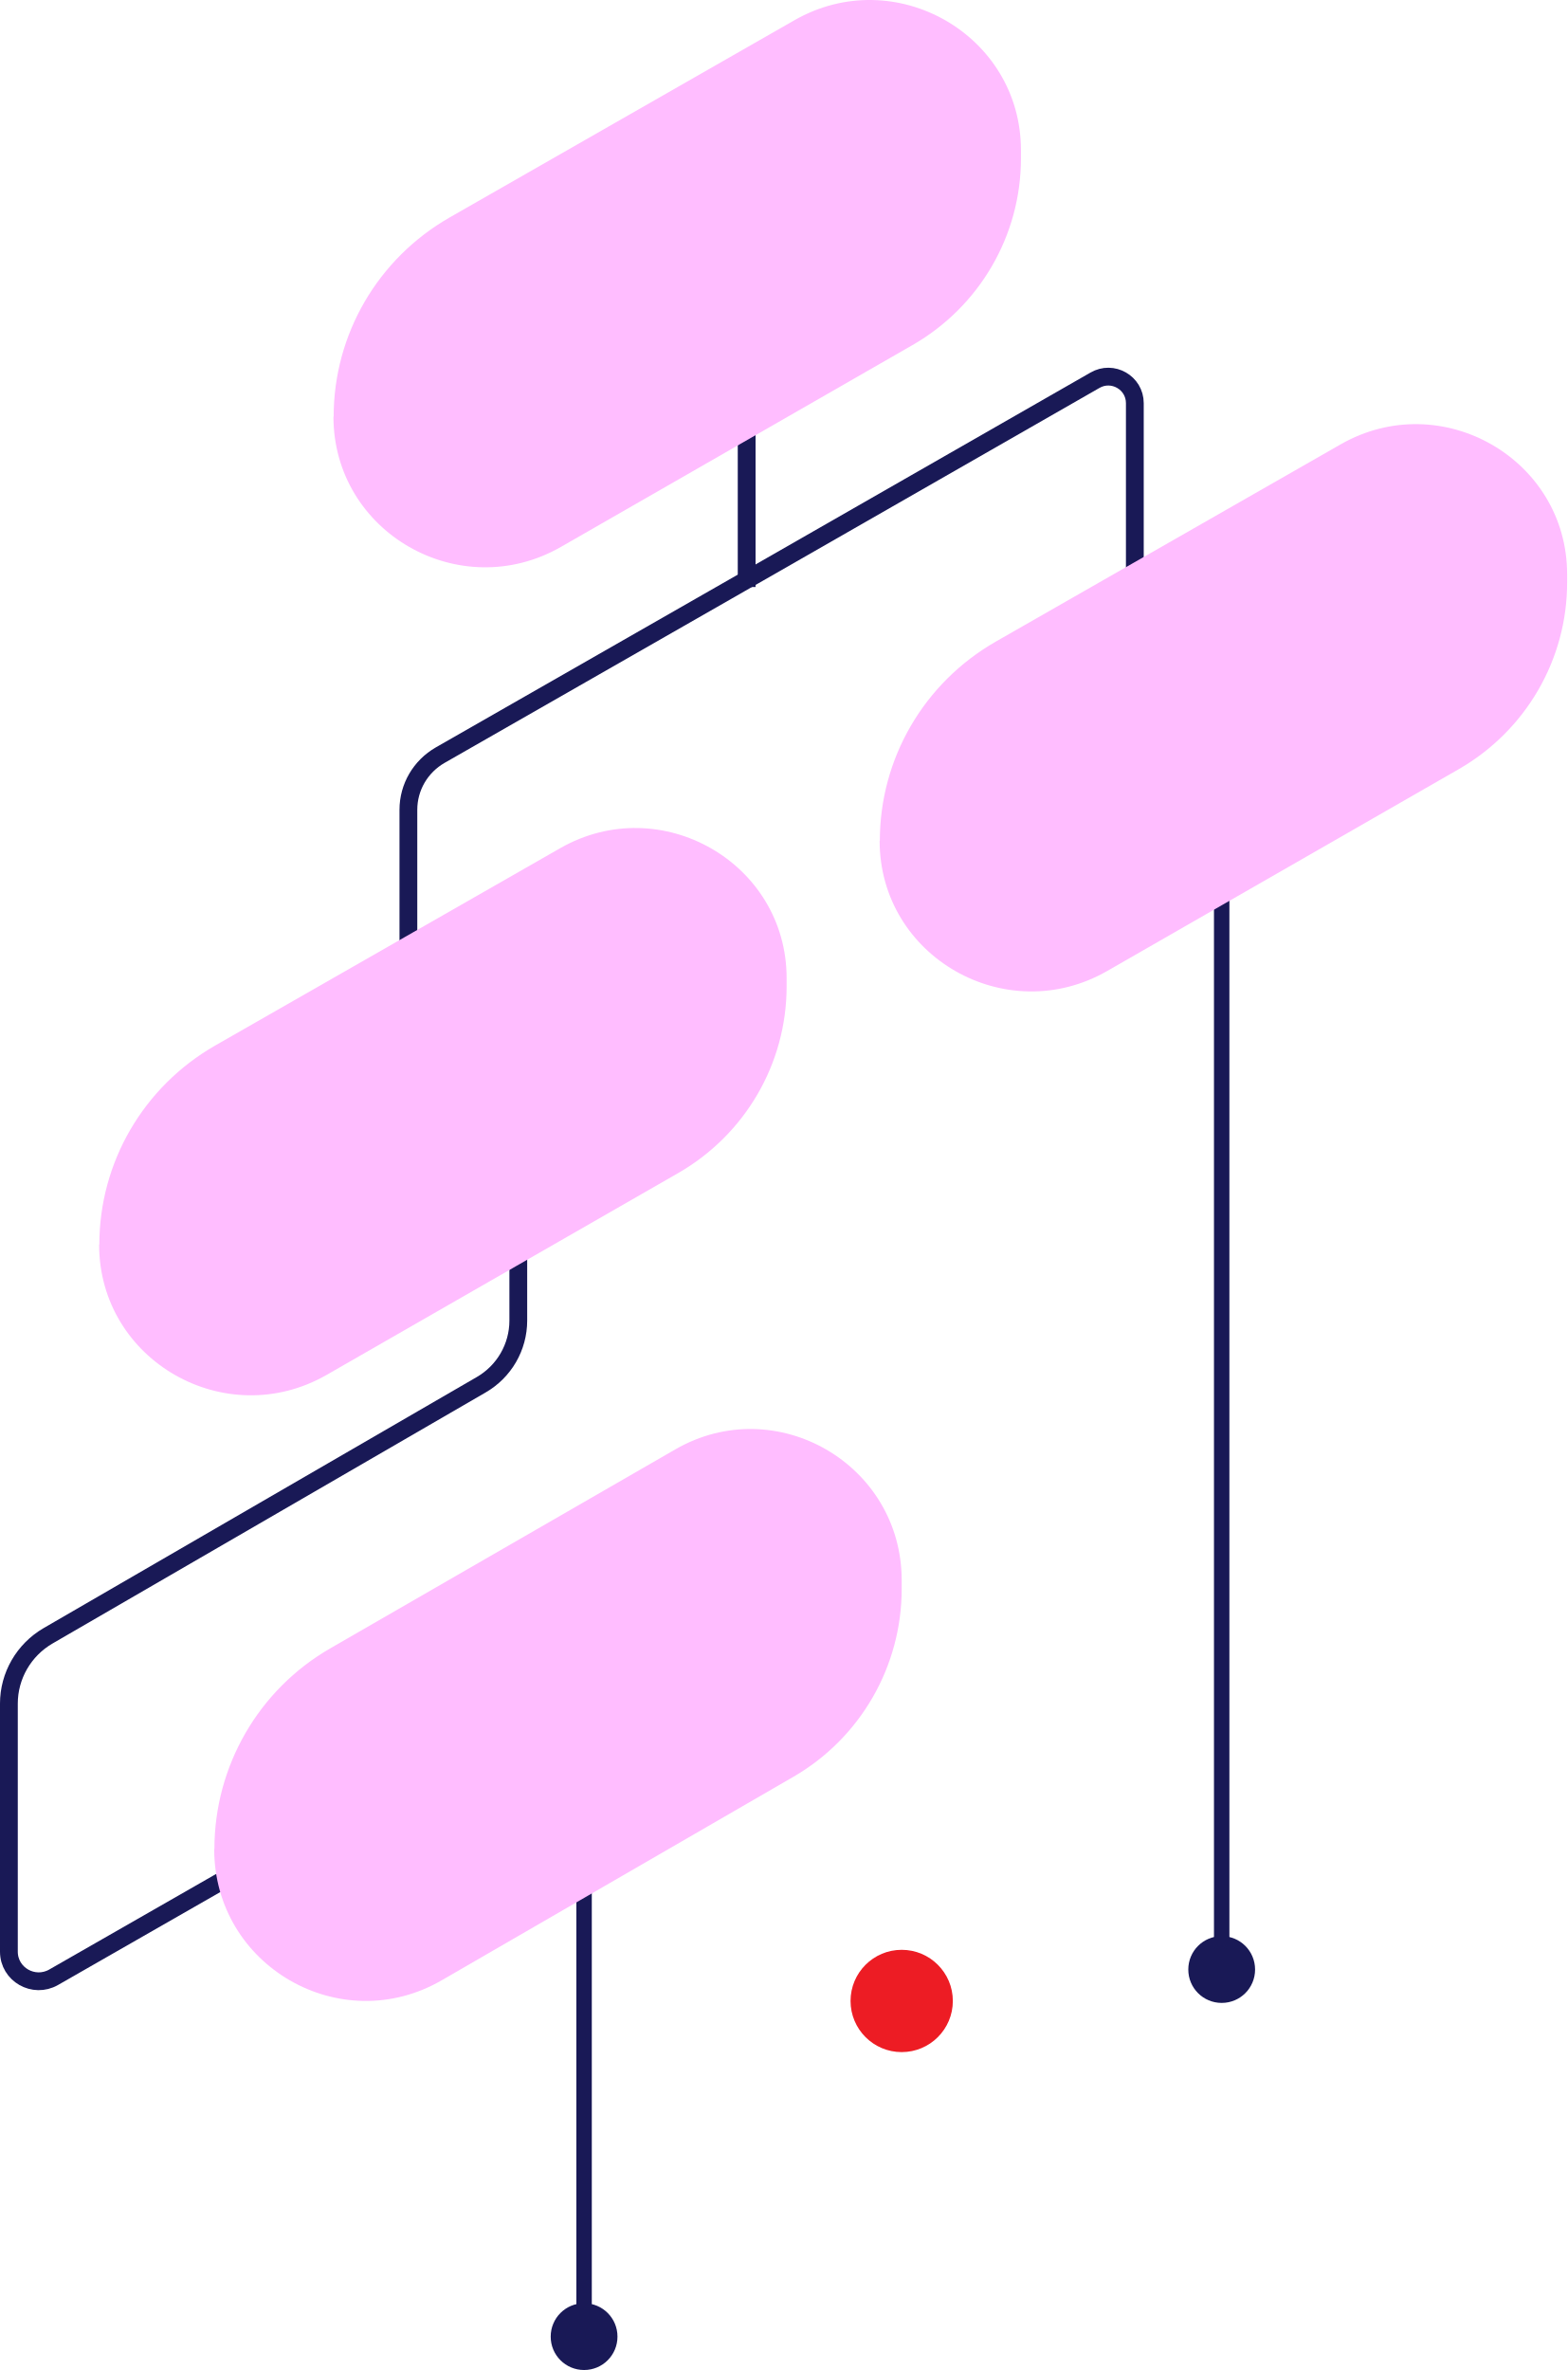
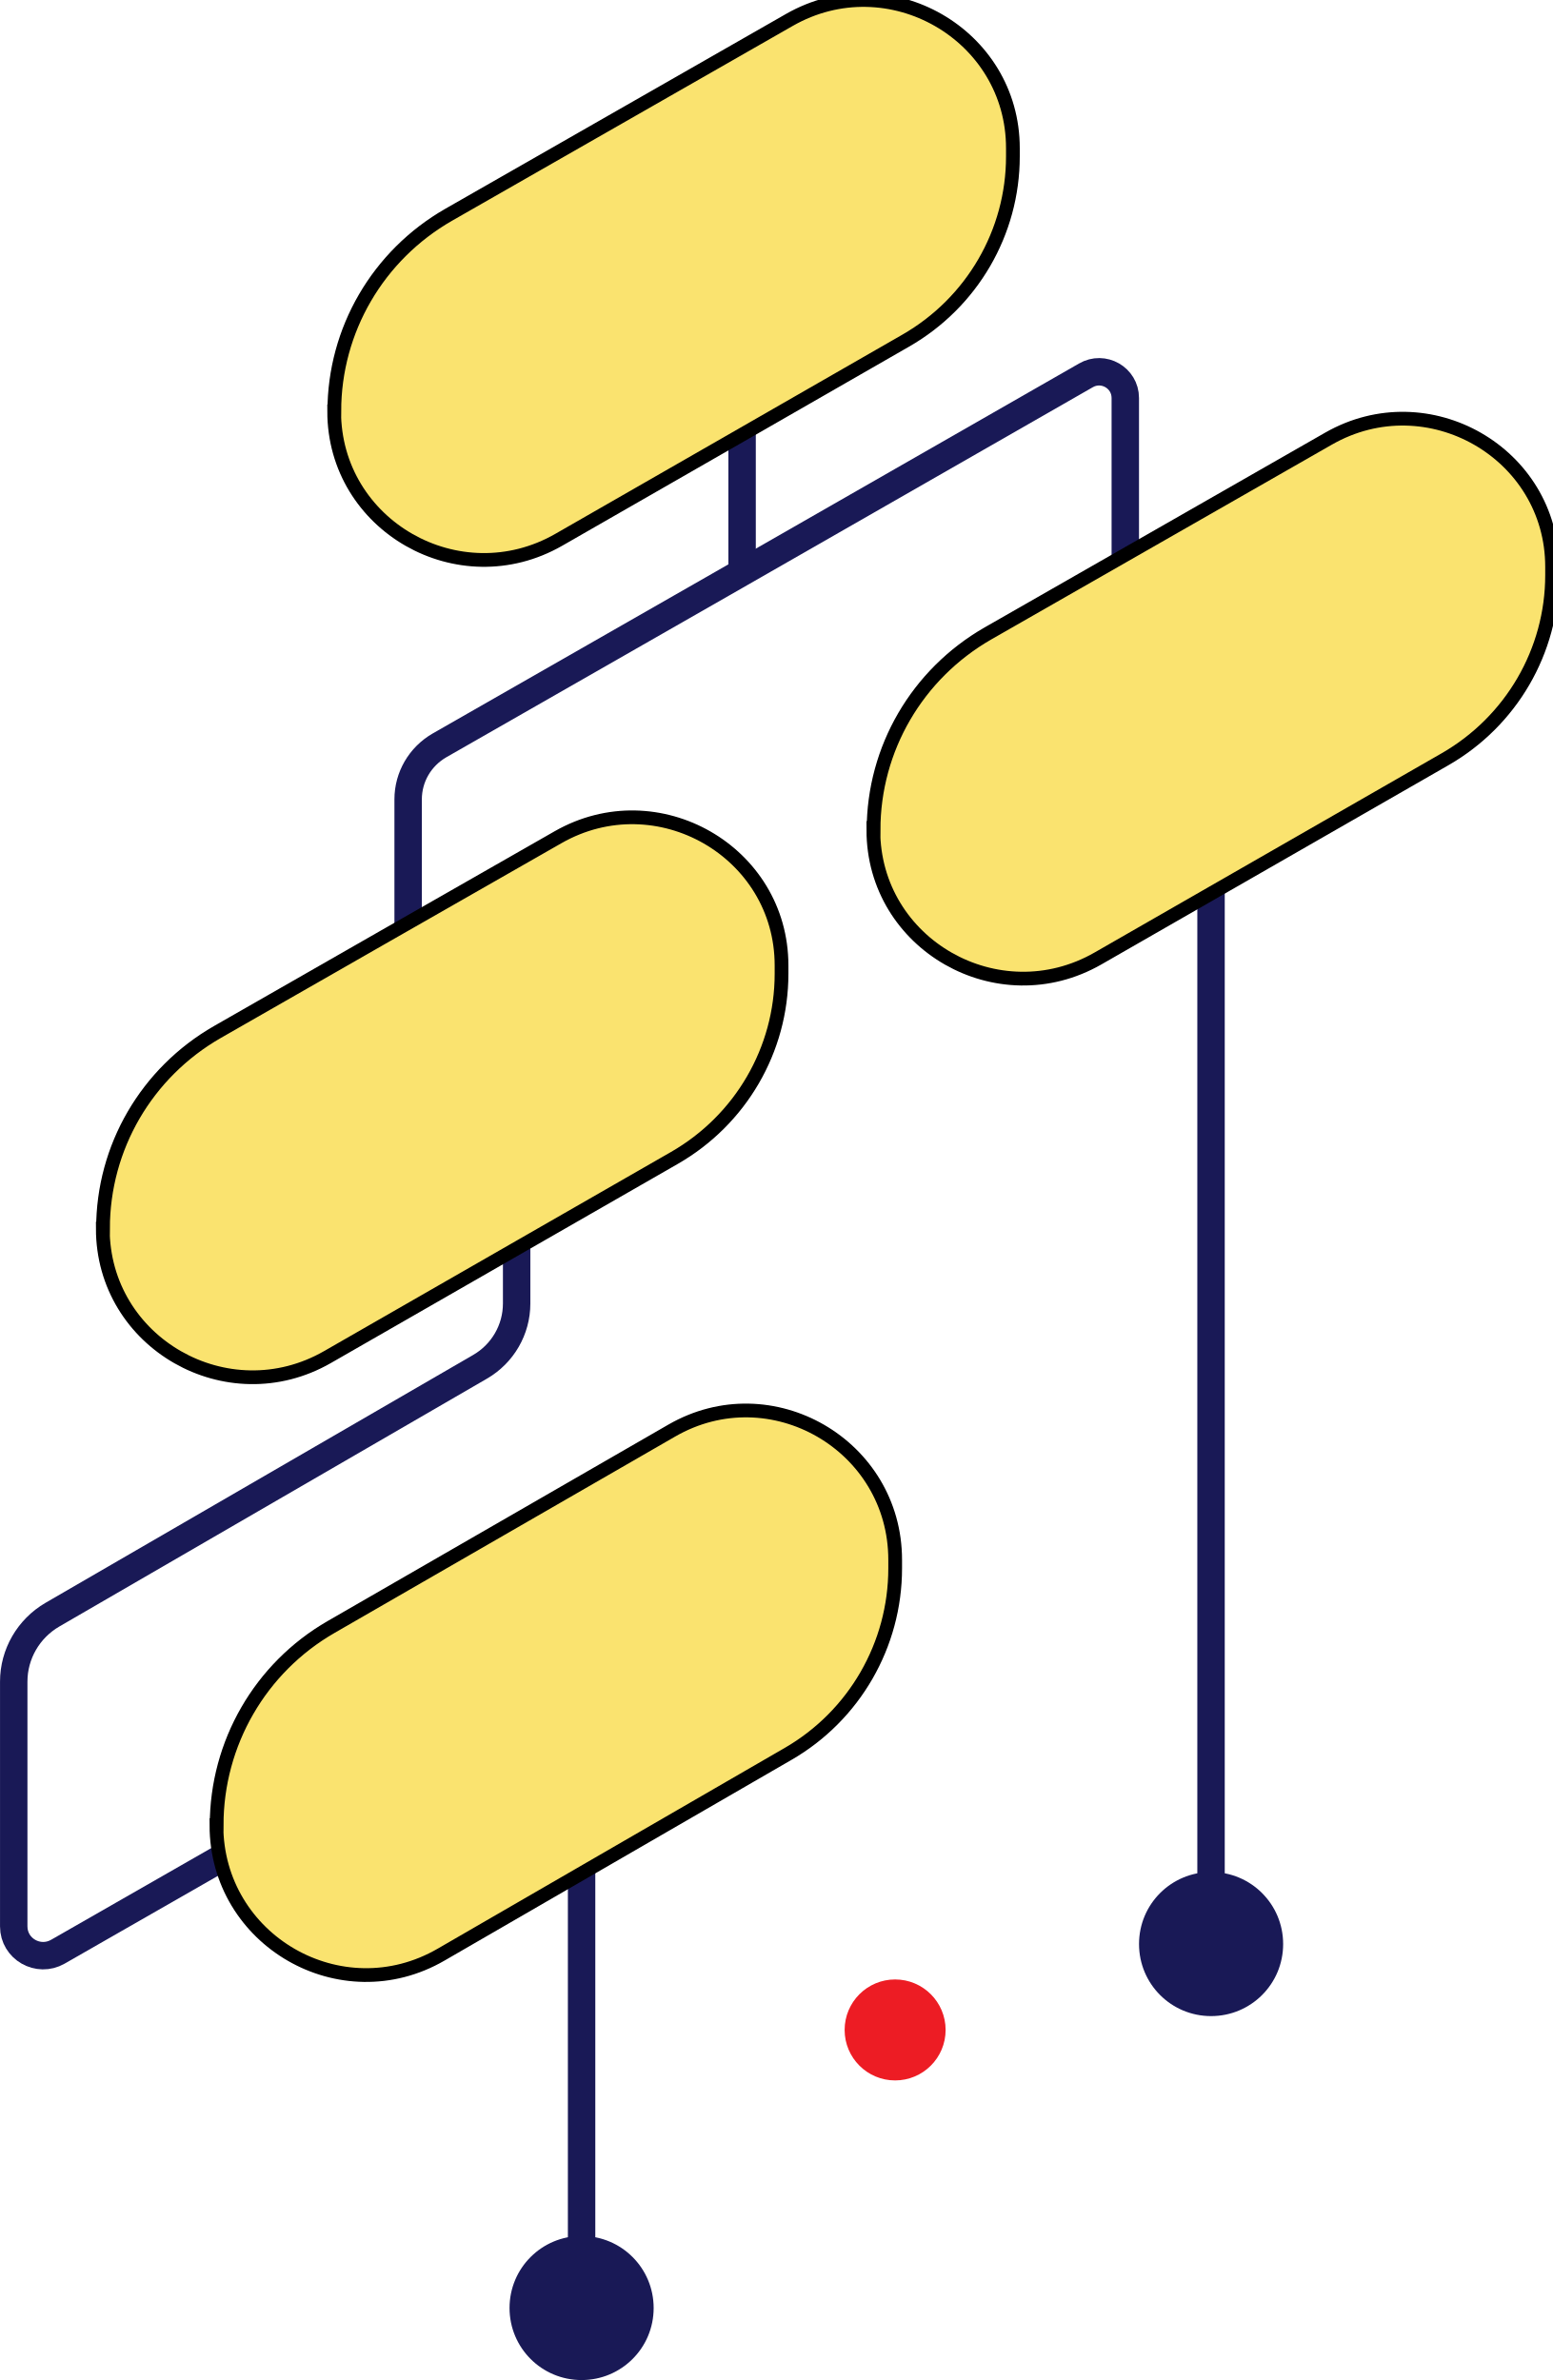
- <svg xmlns="http://www.w3.org/2000/svg" width="29.845mm" height="45.135mm" viewBox="0 0 29.845 45.135" version="1.1" id="svg1">
+ <svg xmlns="http://www.w3.org/2000/svg" width="29.94mm" height="45.919mm" viewBox="0 0 29.94 45.919" version="1.1" id="svg1">
  <defs id="defs1" />
-   <g id="g16" transform="matrix(0.3785104,0,0,0.3785104,-31.69367,-22.06175)" style="stroke-width:0.699">
-     <g id="g15" style="stroke-width:0.699">
-       <line class="cls-6" x1="121.3" y1="87.82" x2="121.3" y2="77.34" id="line7" style="fill:none;stroke:#191956;stroke-width:0.895px;stroke-miterlimit:10" />
-       <path class="cls-6" d="m 140.83,101.37 v -22.8 c 0,-1.03 -1.12,-1.67 -2.01,-1.15 l -18.52,10.61 -14.42,8.25 c -0.99,0.57 -1.6,1.61 -1.6,2.75 v 21.51" id="path8" style="fill:none;stroke:#191956;stroke-width:0.895px;stroke-miterlimit:10" />
-       <path class="cls-6" d="m 101.9,148.91 -15.47,8.86 c -1,0.57 -2.25,-0.14 -2.25,-1.29 V 144 c 0,-1.4 0.75,-2.7 1.97,-3.41 l 21.79,-12.63 c 1.16,-0.67 1.87,-1.9 1.87,-3.23 v -3.15" id="path9" style="fill:none;stroke:#191956;stroke-width:0.895px;stroke-miterlimit:10" />
-       <g id="g10" style="stroke-width:0.699">
-         <line class="cls-7" x1="145.2" y1="95.85" x2="145.2" y2="157.47" id="line9" style="fill:none;stroke:#191956;stroke-width:0.776px;stroke-linecap:round;stroke-miterlimit:10" />
-         <path class="cls-3" d="m 143.52,157.38 c 0,0.93 0.75,1.68 1.68,1.68 0.93,0 1.68,-0.75 1.68,-1.68 0,-0.93 -0.75,-1.68 -1.68,-1.68 -0.93,0 -1.68,0.75 -1.68,1.68 z" id="path10" style="fill:#191956;stroke-width:0.699" />
-       </g>
-       <path class="cls-8" d="m 127.99,100.59 v 0 c 0,5.83 6.36,9.47 11.45,6.55 l 17.68,-10.15 c 3.38,-1.94 5.46,-5.52 5.46,-9.39 v -0.42 c 0,-5.8 -6.33,-9.43 -11.39,-6.54 -5.81,3.32 -12.63,7.22 -17.36,9.93 -3.61,2.07 -5.83,5.88 -5.83,10.02 z" id="path11" style="fill:#ffbdff;stroke-width:0.699" />
-       <path class="cls-8" d="m 88.72,120.91 v 0 c 0,5.83 6.36,9.47 11.45,6.55 l 17.68,-10.15 c 3.38,-1.94 5.46,-5.52 5.46,-9.39 v -0.42 c 0,-5.8 -6.33,-9.43 -11.39,-6.54 -5.81,3.32 -12.63,7.22 -17.36,9.93 -3.61,2.07 -5.83,5.88 -5.83,10.02 z" id="path12" style="fill:#ffbdff;stroke-width:0.699" />
-       <path class="cls-8" d="m 100.51,79.25 v 0 c 0,5.83 6.36,9.47 11.45,6.55 l 8.99,-5.16 8.69,-4.99 c 3.38,-1.94 5.46,-5.52 5.46,-9.39 v -0.42 c 0,-5.8 -6.33,-9.43 -11.39,-6.54 -5.81,3.32 -12.63,7.22 -17.36,9.93 -3.61,2.07 -5.83,5.88 -5.83,10.02 z" id="path13" style="fill:#ffbdff;stroke-width:0.699" />
-       <g id="g14" style="stroke-width:0.699">
-         <line class="cls-7" x1="113.12" y1="141.71" x2="113.12" y2="175.93" id="line13" style="fill:none;stroke:#191956;stroke-width:0.776px;stroke-linecap:round;stroke-miterlimit:10" />
-         <path class="cls-3" d="m 111.44,175.85 c 0,0.93 0.75,1.68 1.68,1.68 0.93,0 1.68,-0.75 1.68,-1.68 0,-0.93 -0.75,-1.68 -1.68,-1.68 -0.93,0 -1.68,0.75 -1.68,1.68 z" id="path14" style="fill:#191956;stroke-width:0.699" />
-       </g>
-     </g>
-     <path class="cls-8" d="m 94.51,151.32 v 0 c 0,5.88 6.36,9.55 11.45,6.6 l 17.68,-10.23 c 3.38,-1.95 5.46,-5.56 5.46,-9.46 v -0.43 c 0,-5.85 -6.33,-9.51 -11.39,-6.59 -5.81,3.35 -12.63,7.28 -17.36,10.01 -3.61,2.08 -5.83,5.93 -5.83,10.1 z" id="path15" style="fill:#ffbdff;stroke-width:0.699" />
-   </g>
-   <circle class="cls-4" cx="17.172" cy="38.107" r="0.974" id="attach-point" style="fill:#ed1c24;stroke-width:0.265" />
+   <line class="cls-6" x1="14.315" y1="11.179" x2="14.315" y2="7.212" id="line7" style="fill:none;stroke:#191956;stroke-width:0.529;stroke-miterlimit:10;stroke-dasharray:none" />
+   <path class="cls-6" d="M 21.707,16.308 V 7.678 c 0,-0.39 -0.424,-0.632 -0.761,-0.435 L 13.936,11.259 8.478,14.381 C 8.104,14.597 7.873,14.991 7.873,15.422 v 8.142" id="path8" style="fill:none;stroke:#191956;stroke-width:0.529;stroke-miterlimit:10;stroke-dasharray:none" />
+   <path class="cls-6" d="M 6.972,34.302 1.116,37.656 C 0.738,37.872 0.265,37.603 0.265,37.168 v -4.724 c 0,-0.53 0.284,-1.022 0.746,-1.291 L 9.258,26.372 C 9.697,26.119 9.966,25.653 9.966,25.15 V 23.958" id="path9" style="fill:none;stroke:#191956;stroke-width:0.529;stroke-miterlimit:10;stroke-dasharray:none" />
+   <line class="cls-7" x1="23.361" y1="14.218" x2="23.361" y2="37.542" id="line9" style="fill:none;stroke:#191956;stroke-width:0.529;stroke-linecap:round;stroke-miterlimit:10;stroke-dasharray:none" />
+   <path class="cls-3" d="m 21.972,37.508 c 0,0.769 0.62,1.39 1.39,1.39 0.769,0 1.39,-0.62 1.39,-1.39 0,-0.769 -0.62,-1.39 -1.39,-1.39 -0.769,0 -1.39,0.62 -1.39,1.39 z" id="path10" style="fill:#191956;stroke-width:0.265" />
+   <path class="cls-8" d="m 16.847,16.013 v 0 c 0,2.207 2.407,3.584 4.334,2.479 l 6.692,-3.842 C 29.152,13.916 29.94,12.561 29.94,11.096 v -0.159 c 0,-2.195 -2.396,-3.569 -4.311,-2.475 -2.199,1.257 -4.781,2.733 -6.571,3.759 -1.366,0.784 -2.207,2.226 -2.207,3.793 z" id="path11" style="fill:#fae36f;fill-opacity:1;stroke-width:0.265;stroke:#000000;stroke-dasharray:none" />
+   <path class="cls-8" d="m 1.983,23.704 v 0 c 0,2.207 2.407,3.584 4.334,2.479 L 13.009,22.341 c 1.279,-0.734 2.067,-2.089 2.067,-3.554 v -0.159 c 0,-2.195 -2.396,-3.569 -4.311,-2.475 C 8.565,17.409 5.984,18.886 4.194,19.911 2.827,20.695 1.987,22.137 1.987,23.704 Z" id="path12" style="fill:#fae36f;fill-opacity:1;stroke-width:0.265;stroke:#000000;stroke-dasharray:none" />
+   <path class="cls-8" d="m 6.446,7.935 v 0 c 0,2.207 2.407,3.584 4.334,2.479 l 3.403,-1.953 3.289,-1.889 c 1.279,-0.734 2.067,-2.089 2.067,-3.554 v -0.159 c 0,-2.195 -2.396,-3.569 -4.311,-2.475 C 13.028,1.641 10.447,3.117 8.656,4.143 7.29,4.926 6.449,6.368 6.449,7.935 Z" id="path13" style="fill:#fae36f;fill-opacity:1;stroke-width:0.265;stroke-dasharray:none;stroke:#000000" />
+   <line class="cls-7" x1="11.219" y1="31.577" x2="11.219" y2="44.53" id="line13" style="fill:none;stroke:#191956;stroke-width:0.529;stroke-linecap:round;stroke-miterlimit:10;stroke-dasharray:none" />
+   <path class="cls-8" d="m 4.175,35.214 v 0 c 0,2.226 2.407,3.615 4.334,2.498 l 6.692,-3.872 c 1.279,-0.738 2.067,-2.105 2.067,-3.581 v -0.163 c 0,-2.214 -2.396,-3.6 -4.311,-2.494 -2.199,1.268 -4.781,2.756 -6.571,3.789 -1.366,0.787 -2.207,2.245 -2.207,3.823 z" id="path15" style="fill:#fae36f;fill-opacity:1;stroke-width:0.265;stroke:#000000;stroke-dasharray:none" />
+   <circle class="cls-4" cx="17.267" cy="39.165" r="0.974" id="attach-point" style="fill:#ed1c24;stroke-width:0.265" />
+   <path class="cls-3" d="m 9.829,44.53 c 0,0.769 0.62,1.39 1.39,1.39 0.769,0 1.39,-0.62 1.39,-1.39 0,-0.769 -0.62,-1.39 -1.39,-1.39 -0.769,0 -1.39,0.62 -1.39,1.39 z" id="path1" style="fill:#191956;stroke-width:0.265" />
</svg>
